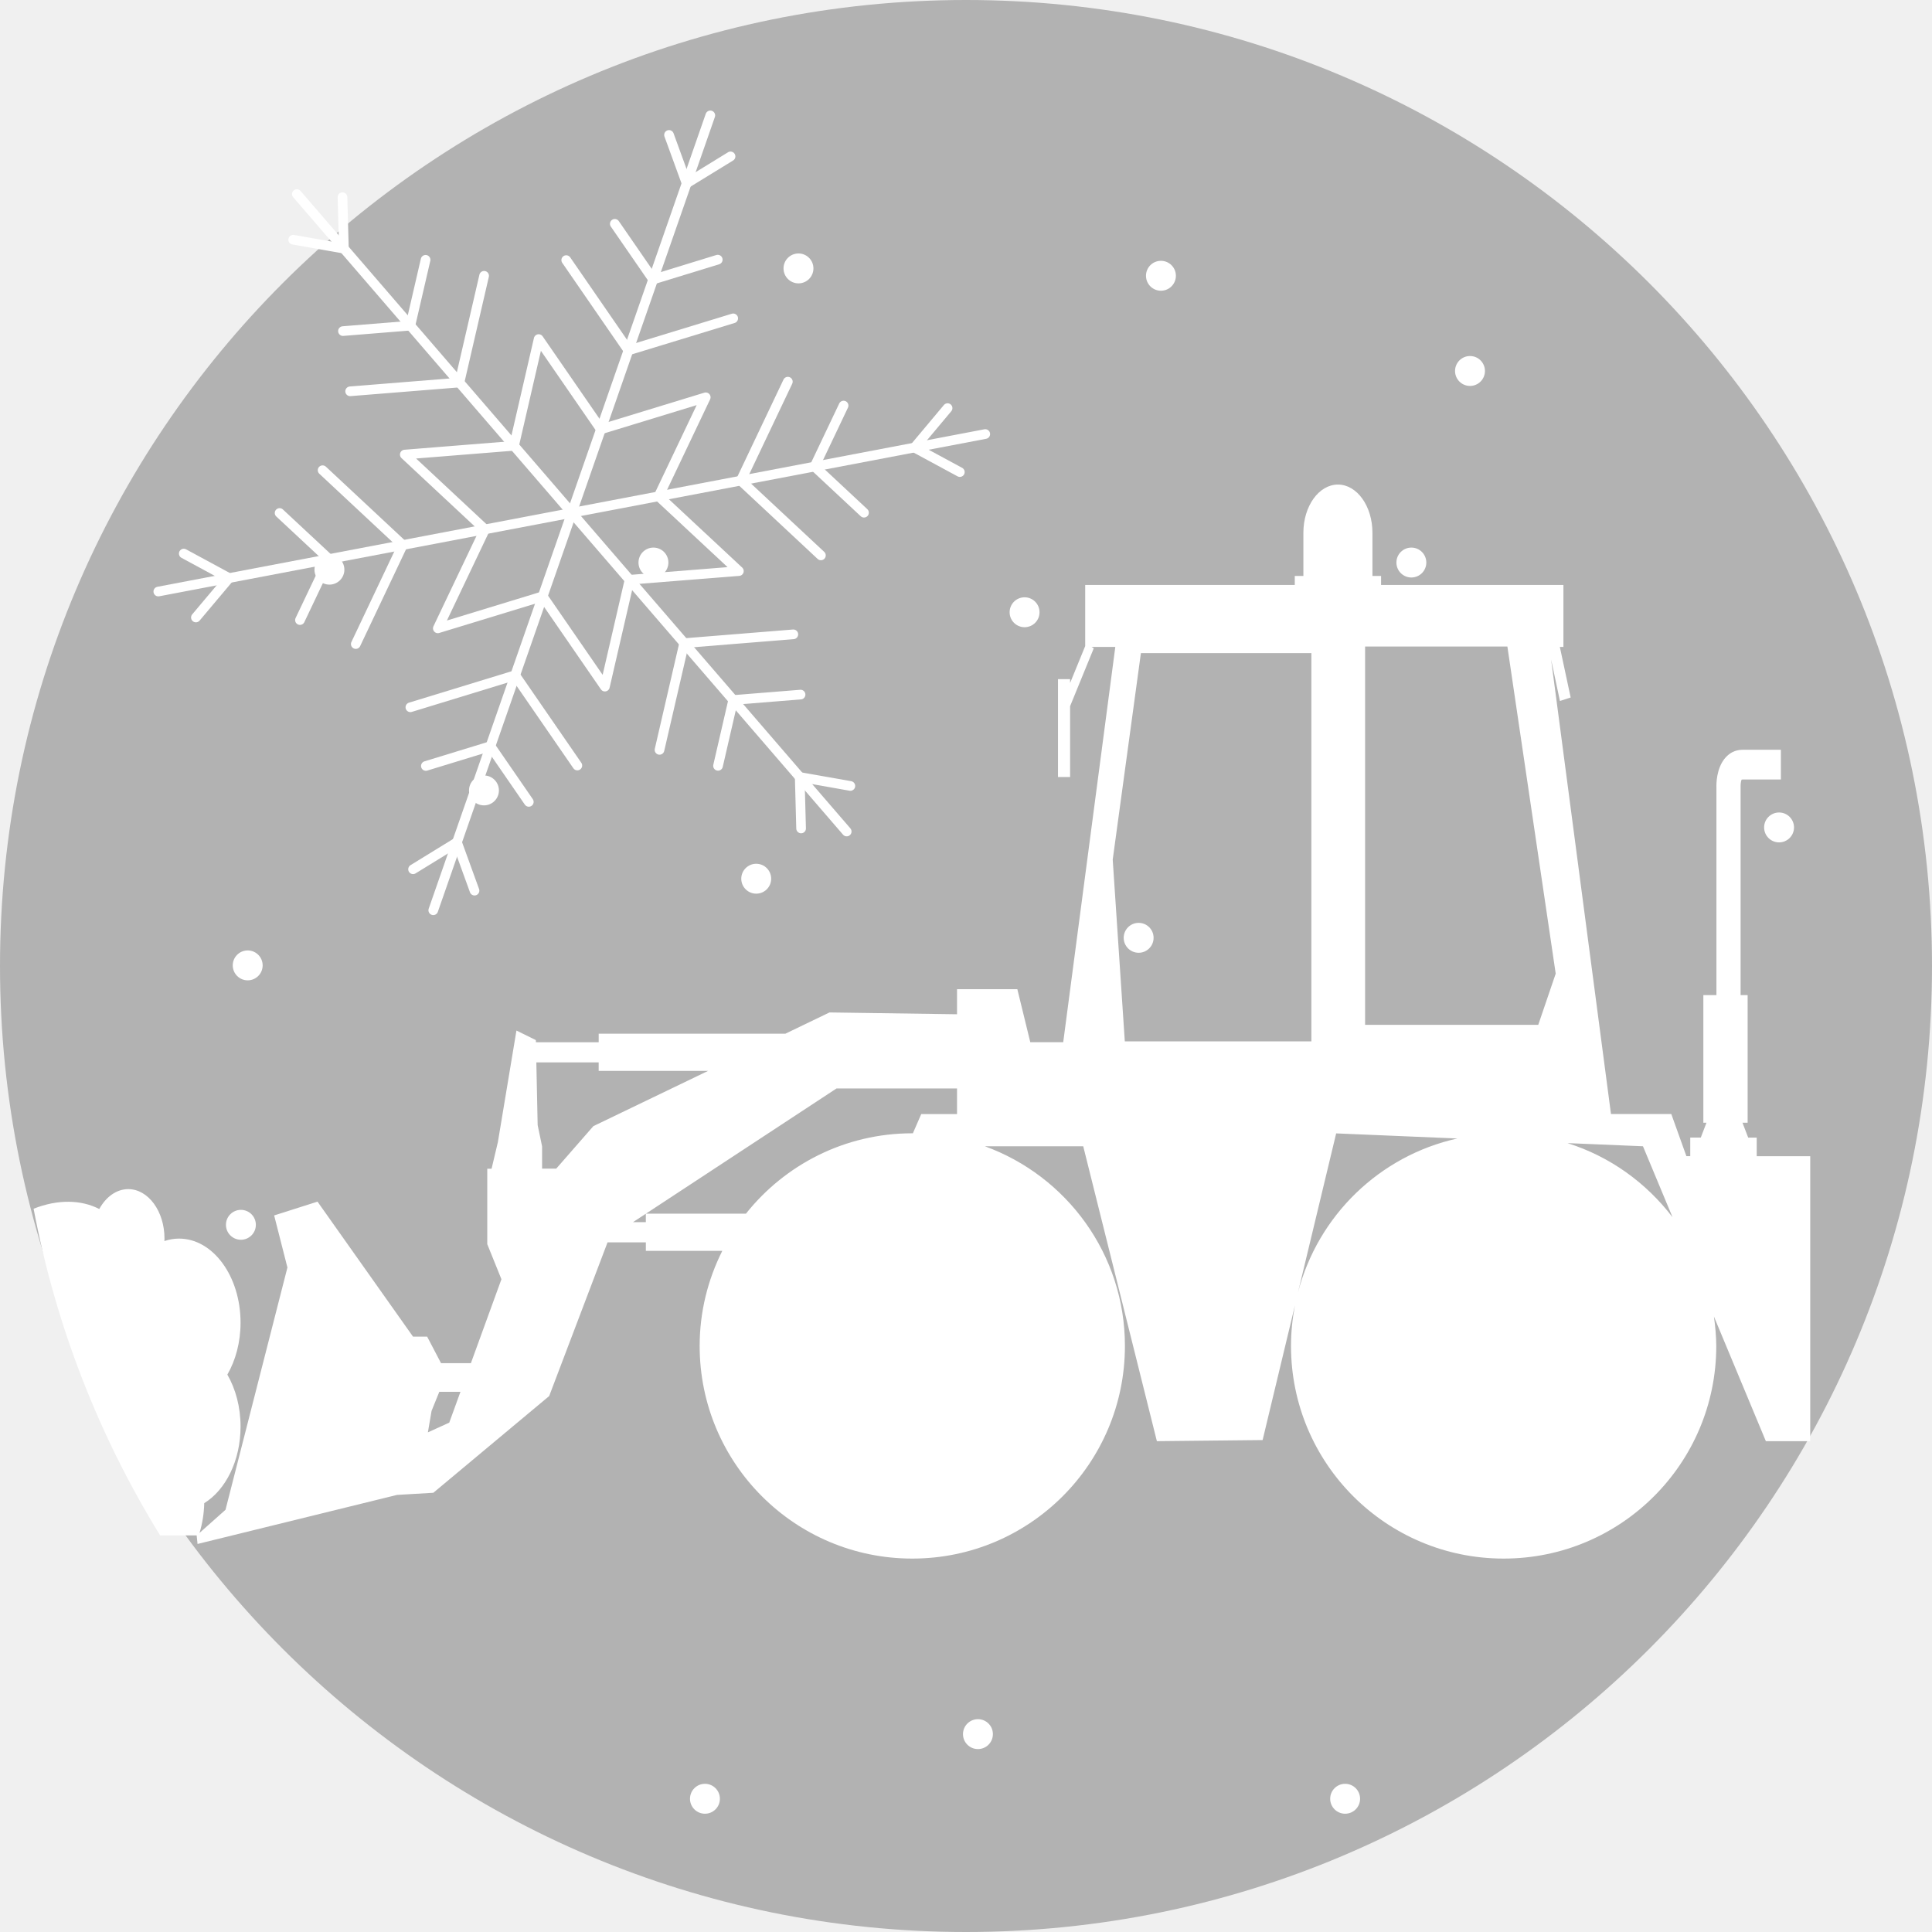
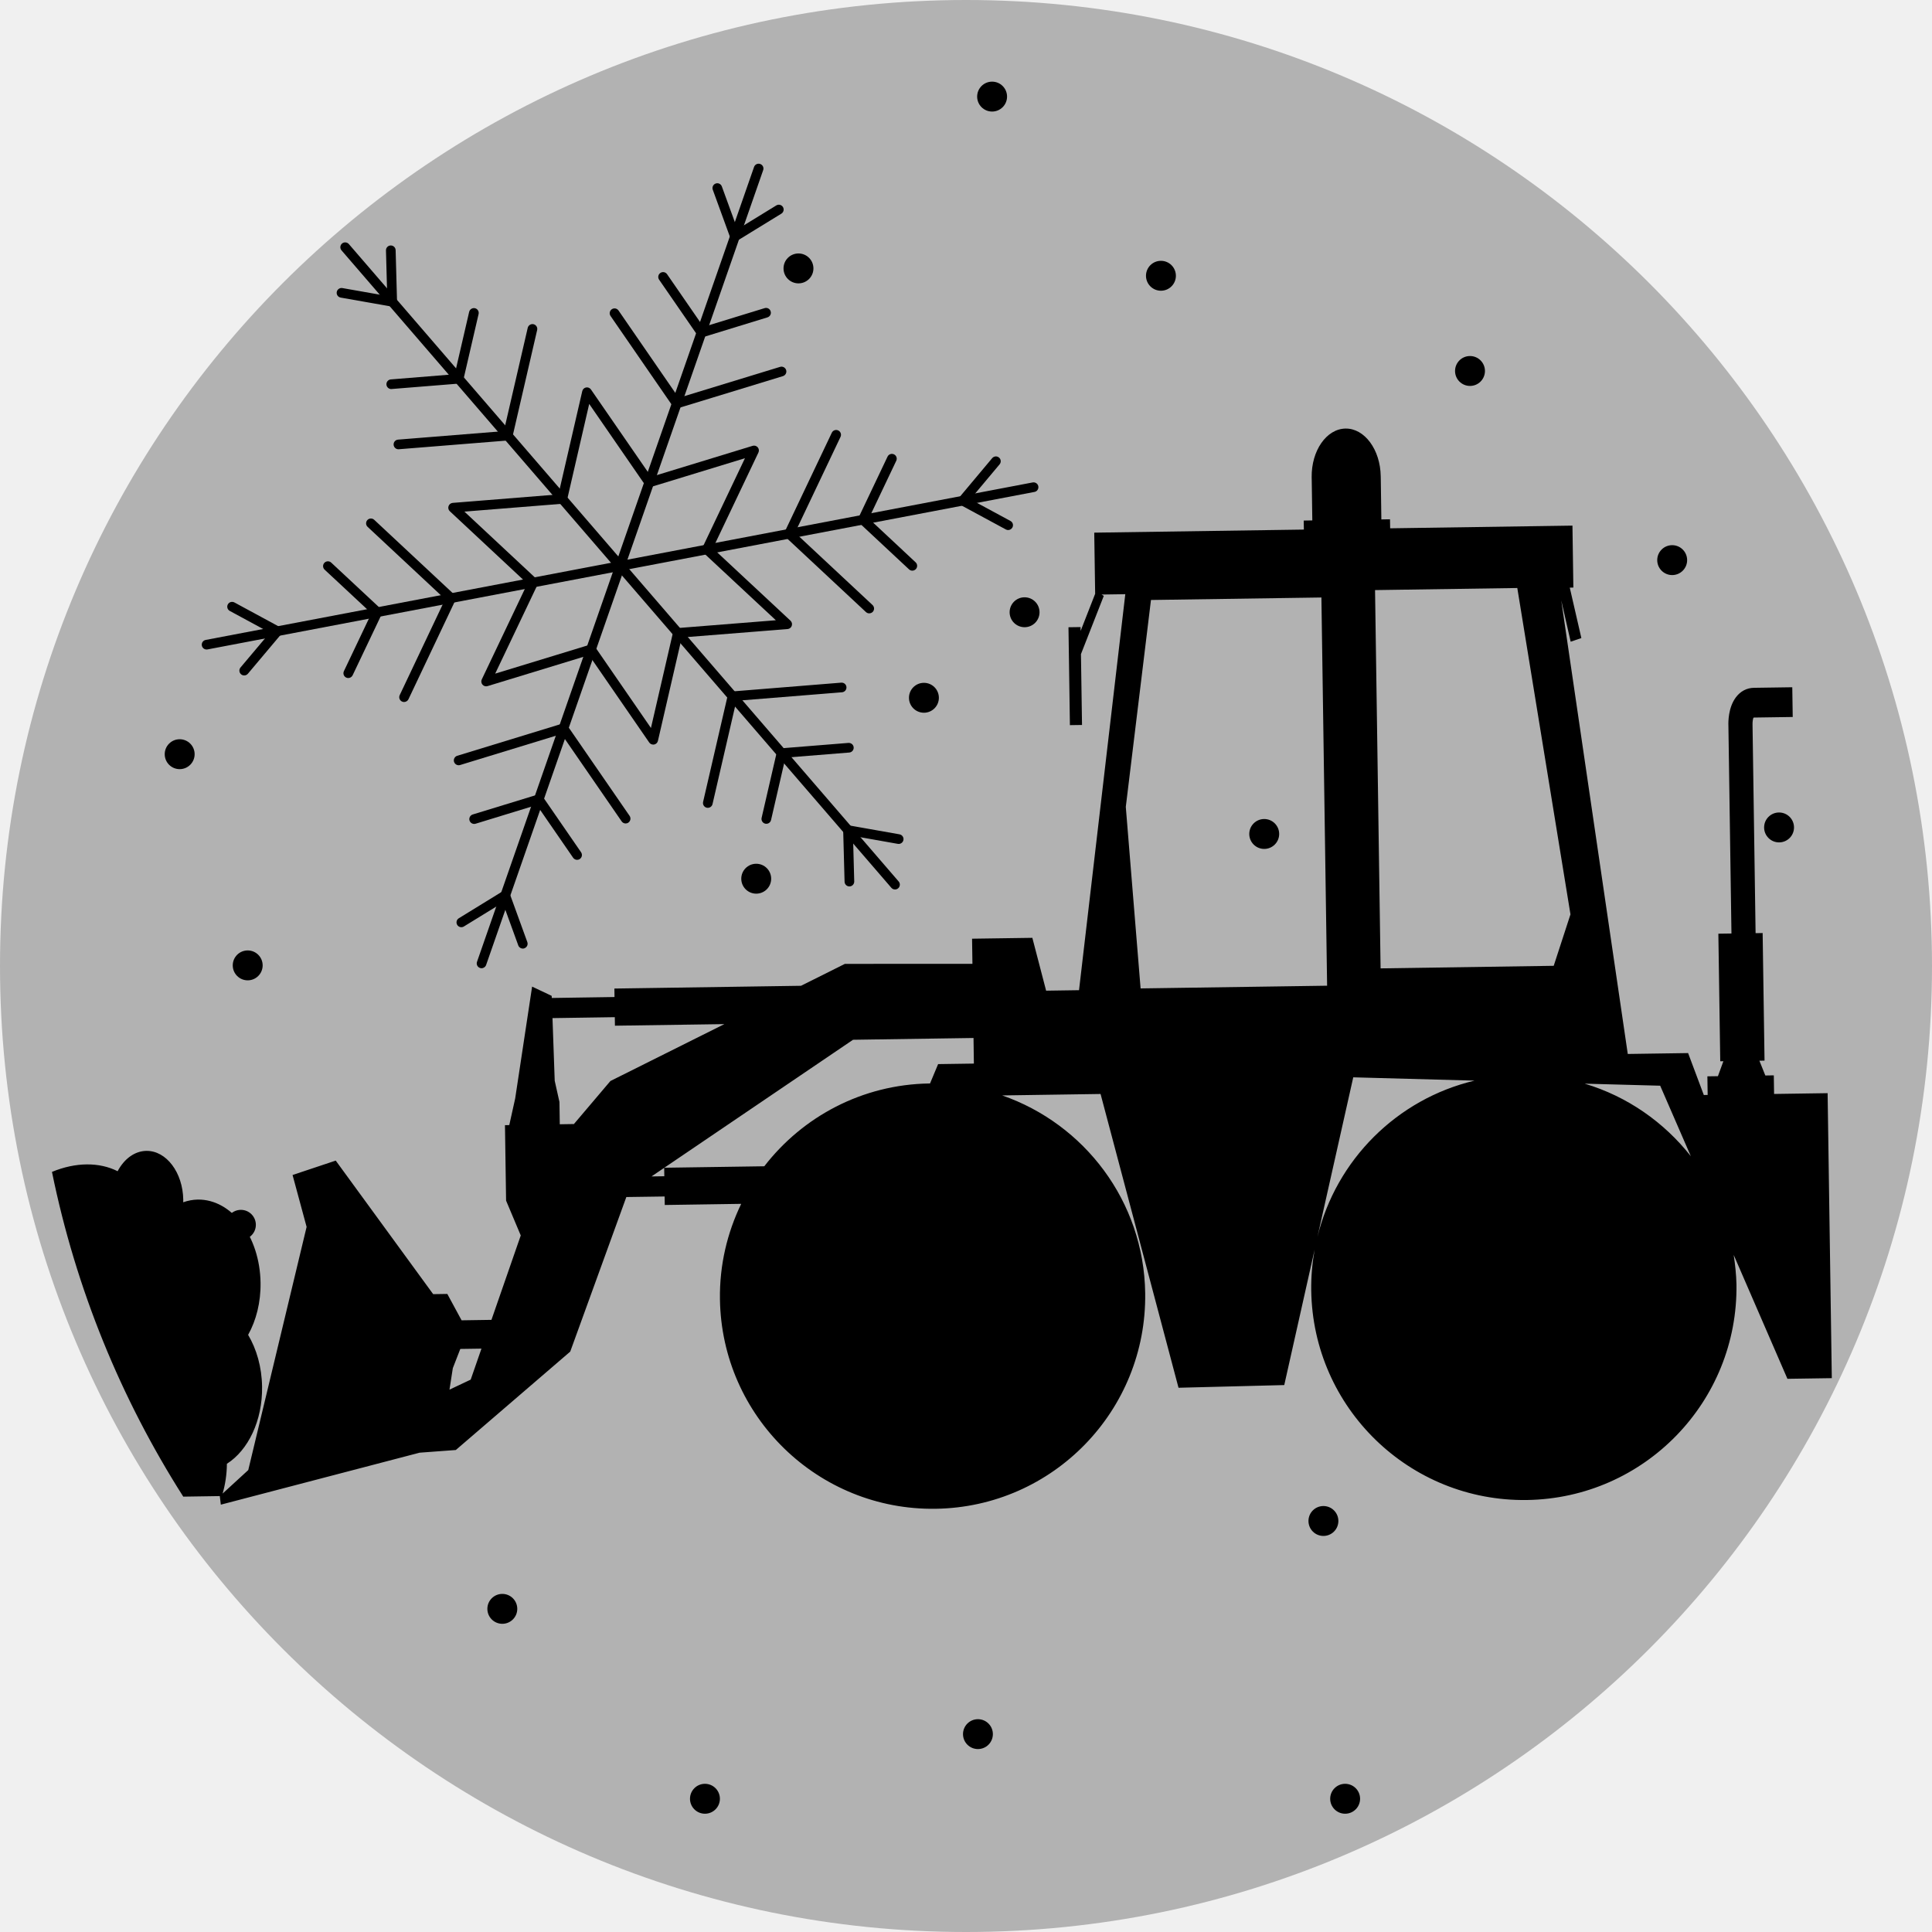
<svg xmlns="http://www.w3.org/2000/svg" version="1.1" id="Ebene_1" x="0px" y="0px" width="100px" height="100px" viewBox="0 0 100 100" enable-background="new 0 0 100 100" xml:space="preserve">
  <circle fill="#B2B2B2" cx="50" cy="50" r="50" />
  <g>
-     <circle fill="#FFFFFF" cx="17.051" cy="29.486" r="0.774" />
-     <circle fill="#FFFFFF" cx="76.087" cy="19.202" r="0.774" />
-     <circle fill="#FFFFFF" cx="53.032" cy="31.69" r="0.774" />
-     <circle fill="#FFFFFF" cx="58.936" cy="48.541" r="0.774" />
-     <circle fill="#FFFFFF" cx="73.052" cy="29.117" r="0.774" />
-     <circle fill="#FFFFFF" cx="25.05" cy="40.912" r="0.774" />
-     <circle fill="#FFFFFF" cx="33.822" cy="29.117" r="0.774" />
-     <circle fill="#FFFFFF" cx="41.329" cy="13.893" r="0.774" />
-     <circle fill="#FFFFFF" cx="60.09" cy="14.274" r="0.774" />
-     <circle fill="#FFFFFF" cx="12.821" cy="49.968" r="0.774" />
-     <circle fill="#FFFFFF" cx="31.923" cy="59.544" r="0.774" />
-     <circle fill="#FFFFFF" cx="92.084" cy="42.828" r="0.774" />
-     <circle fill="#FFFFFF" cx="12.469" cy="63.396" r="0.774" />
-     <circle fill="#FFFFFF" cx="39.142" cy="45.482" r="0.774" />
-     <circle fill="#FFFFFF" cx="50.618" cy="89.758" r="0.774" />
-     <circle fill="#FFFFFF" cx="69.624" cy="93.104" r="0.774" />
-     <circle fill="#FFFFFF" cx="36.488" cy="93.104" r="0.774" />
+     <circle cx="51.351" cy="5" r="0.774" />
+     <circle cx="76.087" cy="19.202" r="0.774" />
+     <circle cx="53.032" cy="31.69" r="0.774" />
+     <circle cx="65.436" cy="43.166" r="0.774" />
+     <circle cx="86.552" cy="28.992" r="0.774" />
+     <circle cx="9.3" cy="39.037" r="0.774" />
+     <circle cx="47.822" cy="36.117" r="0.774" />
+     <circle cx="41.329" cy="13.893" r="0.774" />
+     <circle cx="60.09" cy="14.274" r="0.774" />
+     <circle cx="12.821" cy="49.968" r="0.774" />
+     <circle cx="31.923" cy="59.544" r="0.774" />
+     <circle cx="92.084" cy="42.828" r="0.774" />
+     <circle cx="12.469" cy="63.396" r="0.774" />
+     <circle cx="39.142" cy="45.482" r="0.774" />
+     <circle cx="50.618" cy="89.758" r="0.773" />
+     <circle cx="69.624" cy="93.104" r="0.774" />
+     <circle cx="68.5" cy="78.726" r="0.774" />
+     <circle cx="36.488" cy="93.104" r="0.774" />
+     <circle cx="26" cy="83.274" r="0.774" />
  </g>
  <g>
-     <polygon fill="none" stroke="#FFFFFF" stroke-width="0.5" stroke-linecap="round" stroke-linejoin="round" points="26.606,23.075    27.881,17.55 31.104,22.222 36.529,20.564 34.091,25.688 38.244,29.559 32.586,30.009 31.309,35.539 28.088,30.866 22.662,32.523    25.101,27.4 20.952,23.528  " />
+     <path d="M33.809,38.539c-0.081,0-0.159-0.04-0.206-0.108l-3.117-4.522l-5.25,1.604c-0.095,0.03-0.198,0-0.263-0.076   c-0.064-0.075-0.079-0.181-0.036-0.271l2.36-4.958l-4.015-3.747c-0.073-0.067-0.098-0.171-0.065-0.265   c0.032-0.093,0.117-0.159,0.216-0.167l5.471-0.438l1.234-5.347c0.022-0.097,0.1-0.171,0.197-0.189   c0.097-0.018,0.196,0.022,0.252,0.104l3.12,4.522l5.25-1.605c0.097-0.029,0.198,0.001,0.263,0.076   c0.064,0.075,0.079,0.181,0.036,0.271l-2.359,4.958l4.019,3.746c0.073,0.068,0.098,0.172,0.065,0.266   c-0.032,0.093-0.117,0.159-0.216,0.167l-5.476,0.436l-1.235,5.352c-0.022,0.097-0.1,0.171-0.197,0.189   C33.84,38.538,33.825,38.539,33.809,38.539z M30.588,33.366c0.081,0,0.158,0.039,0.206,0.108l2.899,4.206l1.149-4.978   c0.024-0.106,0.115-0.185,0.224-0.193l5.092-0.405l-3.738-3.484c-0.08-0.075-0.102-0.192-0.055-0.291l2.194-4.612l-4.882,1.493   c-0.105,0.032-0.217-0.007-0.279-0.097l-2.901-4.206l-1.147,4.973c-0.024,0.106-0.115,0.185-0.224,0.193l-5.089,0.408l3.734,3.485   c0.08,0.074,0.102,0.192,0.055,0.29l-2.195,4.611l4.883-1.491C30.539,33.37,30.563,33.366,30.588,33.366z" />
    <g>
-       <polyline fill="none" stroke="#FFFFFF" stroke-width="0.5" stroke-linecap="round" stroke-linejoin="round" points="    18.123,20.254 23.781,19.799 25.058,14.275   " />
-       <line fill="none" stroke="#FFFFFF" stroke-width="0.5" stroke-linecap="round" stroke-linejoin="round" x1="15.366" y1="10.046" x2="29.597" y2="26.544" />
-       <polyline fill="none" stroke="#FFFFFF" stroke-width="0.5" stroke-linecap="round" stroke-linejoin="round" points="    17.752,17.137 21.239,16.856 22.028,13.448   " />
-       <polyline fill="none" stroke="#FFFFFF" stroke-width="0.5" stroke-linecap="round" stroke-linejoin="round" points="    15.176,12.407 17.8,12.869 17.727,10.206   " />
+       <path d="M20.623,23.254c-0.129,0-0.238-0.099-0.249-0.23c-0.011-0.138,0.091-0.258,0.229-0.269l5.476-0.44l1.236-5.346    c0.031-0.135,0.169-0.218,0.3-0.188c0.135,0.031,0.219,0.166,0.188,0.3l-1.277,5.524c-0.024,0.106-0.115,0.184-0.224,0.193    l-5.658,0.455C20.636,23.253,20.629,23.254,20.623,23.254z" />
+       <path d="M32.097,29.544c-0.07,0-0.14-0.029-0.189-0.087L17.677,12.959c-0.09-0.104-0.079-0.262,0.026-0.353    c0.104-0.089,0.262-0.078,0.353,0.026l14.231,16.498c0.09,0.104,0.079,0.262-0.026,0.353    C32.213,29.524,32.155,29.544,32.097,29.544z" />
+       <path d="M20.251,20.137c-0.129,0-0.238-0.099-0.249-0.23c-0.011-0.138,0.091-0.258,0.229-0.269l3.305-0.267l0.748-3.23    c0.032-0.134,0.169-0.217,0.3-0.188c0.135,0.031,0.219,0.166,0.188,0.3l-0.789,3.408c-0.024,0.106-0.115,0.184-0.224,0.193    l-3.487,0.281C20.265,20.137,20.258,20.137,20.251,20.137z" />
+       <path d="M20.3,15.869c-0.015,0-0.029-0.001-0.043-0.004l-2.624-0.462c-0.136-0.024-0.227-0.153-0.203-0.29    c0.024-0.136,0.157-0.227,0.29-0.203l2.322,0.409l-0.064-2.357c-0.004-0.138,0.105-0.253,0.243-0.257c0.002,0,0.005,0,0.007,0    c0.135,0,0.246,0.107,0.25,0.243l0.073,2.663c0.002,0.075-0.03,0.147-0.087,0.196C20.417,15.848,20.359,15.869,20.3,15.869z" />
    </g>
    <g>
-       <polyline fill="none" stroke="#FFFFFF" stroke-width="0.5" stroke-linecap="round" stroke-linejoin="round" points="    18.415,33.336 20.845,28.209 16.698,24.338   " />
-       <line fill="none" stroke="#FFFFFF" stroke-width="0.5" stroke-linecap="round" stroke-linejoin="round" x1="8.194" y1="30.618" x2="29.597" y2="26.544" />
-       <polyline fill="none" stroke="#FFFFFF" stroke-width="0.5" stroke-linecap="round" stroke-linejoin="round" points="    15.526,32.095 17.029,28.936 14.472,26.552   " />
-       <polyline fill="none" stroke="#FFFFFF" stroke-width="0.5" stroke-linecap="round" stroke-linejoin="round" points="10.14,31.961     11.856,29.922 9.512,28.653   " />
+       <path d="M20.915,36.336c-0.036,0-0.072-0.008-0.107-0.024c-0.125-0.059-0.178-0.208-0.119-0.333l2.352-4.962l-4.013-3.747    c-0.101-0.094-0.106-0.252-0.012-0.353s0.253-0.105,0.353-0.012l4.147,3.871c0.08,0.074,0.102,0.191,0.056,0.29l-2.43,5.127    C21.098,36.283,21.008,36.336,20.915,36.336z" />
+       <path d="M10.693,33.618c-0.118,0-0.222-0.083-0.245-0.203c-0.026-0.136,0.063-0.267,0.199-0.292l21.403-4.074    c0.138-0.026,0.267,0.063,0.292,0.199s-0.063,0.267-0.199,0.292l-21.403,4.074C10.725,33.617,10.709,33.618,10.693,33.618z" />
+       <path d="M18.026,35.095c-0.036,0-0.073-0.008-0.107-0.024c-0.125-0.059-0.178-0.208-0.118-0.333l1.424-2.994l-2.423-2.259    c-0.101-0.094-0.106-0.252-0.012-0.353c0.094-0.1,0.252-0.106,0.353-0.012l2.557,2.384c0.08,0.074,0.102,0.191,0.055,0.29    l-1.503,3.159C18.209,35.042,18.119,35.095,18.026,35.095z" />
+       <path d="M12.64,34.961c-0.057,0-0.114-0.019-0.161-0.059c-0.105-0.089-0.119-0.247-0.03-0.353l1.519-1.804l-2.074-1.123    c-0.121-0.065-0.167-0.217-0.101-0.339c0.065-0.122,0.218-0.165,0.339-0.101l2.344,1.269c0.066,0.036,0.112,0.099,0.126,0.173    c0.014,0.074-0.006,0.15-0.054,0.208l-1.716,2.039C12.782,34.931,12.711,34.961,12.64,34.961z" />
    </g>
    <g>
-       <polyline fill="none" stroke="#FFFFFF" stroke-width="0.5" stroke-linecap="round" stroke-linejoin="round" points="    29.883,39.623 26.662,34.95 21.241,36.609   " />
-       <line fill="none" stroke="#FFFFFF" stroke-width="0.5" stroke-linecap="round" stroke-linejoin="round" x1="22.426" y1="47.115" x2="29.597" y2="26.544" />
-       <polyline fill="none" stroke="#FFFFFF" stroke-width="0.5" stroke-linecap="round" stroke-linejoin="round" points="    27.371,41.505 25.385,38.623 22.043,39.646   " />
-       <polyline fill="none" stroke="#FFFFFF" stroke-width="0.5" stroke-linecap="round" stroke-linejoin="round" points="    24.561,46.099 23.652,43.596 21.38,44.993   " />
+       <path d="M32.383,42.623c-0.079,0-0.157-0.038-0.206-0.108l-3.117-4.522l-5.246,1.605c-0.132,0.04-0.271-0.035-0.313-0.166    c-0.04-0.132,0.034-0.272,0.166-0.313l5.421-1.659c0.106-0.032,0.217,0.008,0.279,0.097l3.221,4.673    c0.078,0.114,0.049,0.27-0.064,0.348C32.481,42.609,32.432,42.623,32.383,42.623z" />
+       <path d="M24.926,50.115c-0.027,0-0.055-0.004-0.083-0.014c-0.13-0.045-0.199-0.188-0.153-0.318l7.171-20.571    c0.045-0.13,0.188-0.2,0.318-0.153c0.13,0.045,0.199,0.188,0.153,0.318l-7.171,20.571C25.126,50.05,25.029,50.115,24.926,50.115z" />
+       <path d="M29.871,44.505c-0.079,0-0.157-0.038-0.206-0.108l-1.882-2.731l-3.167,0.97c-0.133,0.039-0.272-0.035-0.313-0.166    c-0.04-0.132,0.034-0.272,0.166-0.313l3.342-1.023c0.104-0.032,0.217,0.007,0.279,0.097l1.986,2.882    c0.078,0.114,0.049,0.27-0.064,0.348C29.97,44.491,29.92,44.505,29.871,44.505z" />
+       <path d="M27.061,49.099c-0.102,0-0.198-0.063-0.235-0.165l-0.805-2.215l-2.011,1.236c-0.116,0.072-0.271,0.036-0.344-0.082    c-0.072-0.118-0.036-0.271,0.082-0.344l2.272-1.397c0.063-0.039,0.143-0.049,0.213-0.023c0.071,0.024,0.127,0.08,0.152,0.15    l0.909,2.503c0.047,0.13-0.02,0.273-0.149,0.32C27.118,49.094,27.089,49.099,27.061,49.099z" />
    </g>
    <g>
-       <polyline fill="none" stroke="#FFFFFF" stroke-width="0.5" stroke-linecap="round" stroke-linejoin="round" points="    41.063,32.833 35.413,33.289 34.136,38.813   " />
-       <line fill="none" stroke="#FFFFFF" stroke-width="0.5" stroke-linecap="round" stroke-linejoin="round" x1="43.825" y1="43.039" x2="29.597" y2="26.544" />
-       <polyline fill="none" stroke="#FFFFFF" stroke-width="0.5" stroke-linecap="round" stroke-linejoin="round" points="    41.437,35.952 37.951,36.232 37.165,39.639   " />
-       <polyline fill="none" stroke="#FFFFFF" stroke-width="0.5" stroke-linecap="round" stroke-linejoin="round" points="    44.015,40.681 41.393,40.217 41.465,42.881   " />
+       <path d="M36.636,41.813c-0.019,0-0.037-0.002-0.056-0.006c-0.135-0.031-0.219-0.166-0.188-0.3l1.277-5.524    c0.024-0.106,0.115-0.184,0.224-0.193l5.65-0.456c0.142-0.009,0.258,0.091,0.269,0.229c0.011,0.138-0.091,0.258-0.229,0.269    l-5.468,0.441l-1.235,5.346C36.853,41.735,36.75,41.813,36.636,41.813z" />
+       <path d="M46.325,46.039c-0.07,0-0.14-0.029-0.189-0.087L31.908,29.457c-0.09-0.104-0.079-0.262,0.026-0.353    c0.104-0.089,0.262-0.078,0.353,0.026l14.228,16.495c0.09,0.104,0.079,0.262-0.026,0.353    C46.441,46.019,46.383,46.039,46.325,46.039z" />
+       <path d="M39.665,42.639c-0.019,0-0.037-0.002-0.056-0.006c-0.135-0.031-0.218-0.166-0.188-0.3l0.786-3.407    c0.024-0.106,0.115-0.184,0.224-0.193l3.486-0.28c0.136-0.006,0.258,0.091,0.269,0.229c0.011,0.138-0.091,0.258-0.229,0.269    l-3.303,0.265l-0.745,3.229C39.882,42.561,39.779,42.639,39.665,42.639z" />
+       <path d="M43.965,45.881c-0.135,0-0.246-0.107-0.25-0.243l-0.072-2.664c-0.002-0.075,0.03-0.147,0.087-0.196    c0.057-0.049,0.134-0.068,0.207-0.057l2.622,0.464c0.136,0.024,0.227,0.154,0.203,0.29c-0.024,0.137-0.155,0.227-0.29,0.203    l-2.32-0.411l0.063,2.357c0.003,0.138-0.105,0.253-0.243,0.257C43.969,45.881,43.967,45.881,43.965,45.881z" />
    </g>
    <g>
-       <polyline fill="none" stroke="#FFFFFF" stroke-width="0.5" stroke-linecap="round" stroke-linejoin="round" points="    40.779,19.755 38.345,24.878 42.491,28.747   " />
-       <line fill="none" stroke="#FFFFFF" stroke-width="0.5" stroke-linecap="round" stroke-linejoin="round" x1="50.997" y1="22.466" x2="29.597" y2="26.544" />
-       <polyline fill="none" stroke="#FFFFFF" stroke-width="0.5" stroke-linecap="round" stroke-linejoin="round" points="    43.664,20.992 42.163,24.149 44.721,26.537   " />
-       <polyline fill="none" stroke="#FFFFFF" stroke-width="0.5" stroke-linecap="round" stroke-linejoin="round" points="    49.047,21.124 47.335,23.167 49.681,24.435   " />
+       <path d="M44.991,31.747c-0.061,0-0.123-0.022-0.17-0.067l-4.146-3.869c-0.08-0.074-0.102-0.191-0.055-0.29l2.434-5.123    c0.059-0.125,0.209-0.178,0.333-0.118c0.125,0.059,0.178,0.208,0.118,0.333l-2.355,4.958l4.012,3.745    c0.101,0.094,0.106,0.252,0.012,0.353C45.125,31.72,45.058,31.747,44.991,31.747z" />
+       <path d="M32.097,29.544c-0.118,0-0.222-0.083-0.245-0.203c-0.026-0.136,0.063-0.267,0.199-0.292l21.4-4.078    c0.136-0.024,0.267,0.063,0.292,0.199c0.026,0.136-0.063,0.267-0.198,0.292l-21.4,4.078    C32.128,29.542,32.112,29.544,32.097,29.544z" />
+       <path d="M47.221,29.537c-0.061,0-0.123-0.022-0.17-0.067l-2.558-2.388c-0.08-0.074-0.102-0.191-0.055-0.29l1.501-3.157    c0.059-0.125,0.209-0.177,0.333-0.118c0.125,0.059,0.178,0.208,0.118,0.333l-1.422,2.991l2.424,2.264    c0.101,0.094,0.106,0.252,0.012,0.353C47.354,29.51,47.288,29.537,47.221,29.537z" />
+       <path d="M52.182,27.435c-0.041,0-0.082-0.01-0.119-0.03l-2.346-1.268c-0.066-0.036-0.113-0.099-0.127-0.173    s0.006-0.15,0.054-0.208l1.712-2.043c0.09-0.105,0.246-0.119,0.352-0.031c0.106,0.088,0.12,0.246,0.031,0.352l-1.515,1.808    l2.077,1.123c0.122,0.065,0.167,0.217,0.101,0.338C52.355,27.388,52.27,27.435,52.182,27.435z" />
    </g>
    <g>
-       <polyline fill="none" stroke="#FFFFFF" stroke-width="0.5" stroke-linecap="round" stroke-linejoin="round" points="    29.308,13.463 32.529,18.135 37.951,16.478   " />
-       <line fill="none" stroke="#FFFFFF" stroke-width="0.5" stroke-linecap="round" stroke-linejoin="round" x1="36.766" y1="5.973" x2="29.597" y2="26.544" />
-       <polyline fill="none" stroke="#FFFFFF" stroke-width="0.5" stroke-linecap="round" stroke-linejoin="round" points="    31.822,11.585 33.809,14.465 37.151,13.439   " />
-       <polyline fill="none" stroke="#FFFFFF" stroke-width="0.5" stroke-linecap="round" stroke-linejoin="round" points="34.628,6.984     35.541,9.49 37.813,8.095   " />
+       <path d="M35.029,21.135c-0.081,0-0.158-0.039-0.206-0.108l-3.221-4.672c-0.078-0.114-0.049-0.27,0.064-0.348    c0.113-0.078,0.269-0.05,0.348,0.064l3.117,4.522l5.247-1.604c0.134-0.04,0.271,0.035,0.313,0.166    c0.04,0.132-0.034,0.272-0.166,0.313l-5.422,1.657C35.078,21.132,35.053,21.135,35.029,21.135z" />
+       <path d="M32.097,29.544c-0.027,0-0.055-0.004-0.082-0.014c-0.131-0.045-0.2-0.188-0.154-0.318L39.03,8.641    c0.045-0.13,0.19-0.2,0.318-0.153c0.131,0.045,0.2,0.188,0.154,0.318l-7.169,20.571C32.297,29.479,32.201,29.544,32.097,29.544z" />
+       <path d="M36.309,17.465c-0.081,0-0.158-0.039-0.206-0.108l-1.987-2.88c-0.079-0.114-0.05-0.27,0.063-0.348    c0.113-0.079,0.269-0.051,0.348,0.063l1.883,2.729l3.167-0.972c0.133-0.042,0.272,0.033,0.312,0.166    c0.041,0.132-0.033,0.271-0.166,0.312l-3.342,1.026C36.358,17.461,36.333,17.465,36.309,17.465z" />
+       <path d="M38.041,12.49c-0.028,0-0.056-0.004-0.083-0.014c-0.071-0.024-0.126-0.08-0.152-0.15l-0.913-2.506    c-0.047-0.129,0.02-0.273,0.149-0.32c0.131-0.047,0.273,0.02,0.32,0.149l0.808,2.218l2.011-1.234    c0.119-0.072,0.272-0.035,0.344,0.082c0.072,0.118,0.036,0.271-0.082,0.344l-2.272,1.395C38.132,12.477,38.086,12.49,38.041,12.49    z" />
    </g>
  </g>
-   <path fill="#FFFFFF" d="M88.713,68.144l2.688,6.451h2.296V59.844h-2.77v-0.962h-0.441l-0.295-0.769h0.266v-6.605h-0.364V40.732  v-0.034c-0.005-0.128,0.028-0.308,0.054-0.344c0,0,0.013-0.007,0.049-0.007h1.982v-1.539h-1.982c-0.378,0-0.706,0.166-0.948,0.481  c-0.402,0.525-0.412,1.261-0.406,1.46v10.758h-0.677v6.605h0.162l-0.295,0.769h-0.545v0.962h-0.199l-0.782-2.181h-3.122  l-3.099-23.526l0.457,2.146l0.555-0.18l-0.56-2.618h0.185v-3.207h-9.438v-0.467h-0.447v-2.034v-0.202c0-1.377-0.8-2.493-1.786-2.493  c-0.986,0-1.788,1.116-1.788,2.493v0.202v2.034h-0.446v0.467H56.169v3.165l-0.781,1.911v-0.201h-0.627v5.067h0.627v-3.667  l1.225-2.996l-0.114-0.071h1.229l-2.696,20.46h-1.704l-0.671-2.746h-3.121v1.299l-6.602-0.094l-2.285,1.101h-9.661v0.441H27.74  l-0.003-0.11l-1.006-0.495l-0.961,5.776l-0.326,1.375h-0.223v3.906l0.733,1.815l-1.581,4.345h-1.545l-0.719-1.375h-0.732  l-4.943-6.986L14.19,62.91l0.687,2.696l-3.205,12.541l-1.345,1.196c0.145-0.477,0.232-0.994,0.244-1.539  c1.108-0.682,1.88-2.199,1.88-3.966c0-1.015-0.257-1.948-0.683-2.689c0.427-0.74,0.683-1.673,0.683-2.688  c0-2.404-1.427-4.352-3.187-4.352c-0.261,0-0.513,0.047-0.755,0.128c0.002-0.043,0.005-0.085,0.005-0.128  c0-1.414-0.84-2.56-1.875-2.56c-0.615,0-1.159,0.407-1.501,1.03c-0.932-0.485-2.151-0.511-3.399-0.015  c1.151,6.098,3.405,11.805,6.548,16.907h1.897l-0.005,0.004l0.046,0.44l10.327-2.539l1.877-0.11l5.996-5.006l3.022-7.957h1.982v0.44  h3.957c-0.744,1.483-1.172,3.151-1.172,4.923c0,6.078,4.927,11.006,11.006,11.006c6.079,0,11.006-4.928,11.006-11.006  c0-4.758-3.024-8.798-7.249-10.335h5.091l3.812,15.264l5.473-0.058l1.676-6.982c-0.133,0.684-0.207,1.389-0.207,2.111  c0,6.078,4.926,11.006,11.006,11.006c6.079,0,11.006-4.928,11.006-11.006C88.83,69.148,88.782,68.643,88.713,68.144z M23.253,73.636  l-1.105,0.502l0.189-1.108l0.401-0.99h1.095L23.253,73.636z M30.712,58.289l-1.922,2.2h-0.732v-1.155l-0.229-1.1l-0.068-3.245h3.226  v0.44h5.664L30.712,58.289z M33.428,63.258h-0.663l0.663-0.435V63.258z M49.535,57.663h-1.851l-0.434,0.998  c-0.011,0-0.021-0.002-0.032-0.002c-3.488,0-6.591,1.627-8.607,4.159h-5.176l9.864-6.48h6.237V57.663z M58.22,53.901l-0.626-9.407  l1.459-10.689h8.824v20.096H58.22z M67.183,66.9l1.977-8.236l6.273,0.264C71.402,59.821,68.214,62.923,67.183,66.9z M79.62,53.045  h-8.963V33.464h7.365l2.501,16.931L79.62,53.045z M81.132,59.167l3.908,0.164l1.53,3.672C85.209,61.218,83.323,59.856,81.132,59.167  z" />
+   <path d="M89.736,64.955l2.781,6.412l2.297-0.034l-0.217-14.751l-2.771,0.041l-0.014-0.963l-0.439,0.007l-0.307-0.765l0.266-0.004  l-0.098-6.604L90.869,48.3l-0.158-10.774v-0.034c-0.006-0.128,0.025-0.308,0.049-0.345c0,0,0.014-0.007,0.049-0.007l1.982-0.029  l-0.023-1.539l-1.98,0.029c-0.377,0.005-0.703,0.176-0.941,0.495c-0.395,0.531-0.393,1.267-0.385,1.466l0.158,10.756l-0.678,0.01  l0.098,6.604l0.162-0.003l-0.283,0.774l-0.545,0.008l0.014,0.963l-0.199,0.003l-0.813-2.17l-3.123,0.046l-3.443-23.478l0.488,2.139  l0.553-0.188l-0.6-2.61l0.186-0.003l-0.047-3.207l-9.436,0.139l-0.008-0.467l-0.447,0.007l-0.029-2.034l-0.004-0.202  c-0.02-1.377-0.836-2.481-1.822-2.467c-0.984,0.015-1.771,1.142-1.752,2.519l0.004,0.202l0.029,2.034l-0.445,0.007l0.008,0.467  l-10.85,0.159l0.047,3.165l-0.752,1.923l-0.002-0.201l-0.627,0.009l0.074,5.067l0.627-0.009l-0.055-3.667l1.182-3.014l-0.117-0.07  l1.23-0.018L55.85,51.252l-1.703,0.025l-0.713-2.735l-3.12,0.045l0.019,1.3L43.73,49.89l-2.269,1.134l-9.66,0.143l0.006,0.439  l-3.247,0.049l-0.005-0.109l-1.013-0.48l-0.876,5.789l-0.306,1.38l-0.223,0.003l0.058,3.906l0.759,1.803l-1.517,4.369l-1.545,0.023  l-0.739-1.365l-0.732,0.011l-5.044-6.913l-2.234,0.746l0.727,2.686l-3.02,12.586l-1.327,1.217c0.138-0.479,0.217-0.997,0.221-1.542  c1.099-0.699,1.848-2.228,1.821-3.993c-0.015-1.016-0.285-1.943-0.722-2.68c0.416-0.746,0.658-1.682,0.643-2.697  c-0.035-2.404-1.49-4.33-3.25-4.305c-0.262,0.004-0.513,0.055-0.754,0.139c0.002-0.043,0.005-0.084,0.004-0.127  c-0.021-1.414-0.878-2.549-1.912-2.533c-0.615,0.01-1.153,0.424-1.486,1.053c-0.938-0.473-2.158-0.479-3.398,0.035  c1.24,6.08,3.578,11.754,6.796,16.809l1.896-0.029l-0.005,0.005l0.053,0.439l10.288-2.69l1.875-0.139l5.922-5.093l2.904-8.001  l1.982-0.028l0.007,0.44l3.956-0.059c-0.722,1.494-1.126,3.168-1.1,4.939c0.09,6.077,5.089,10.933,11.167,10.844  c6.079-0.09,10.932-5.09,10.844-11.168c-0.07-4.756-3.154-8.752-7.402-10.227l5.092-0.075L61,71.83l5.473-0.139l1.572-7.008  c-0.123,0.686-0.186,1.393-0.176,2.115c0.09,6.076,5.088,10.932,11.166,10.842c6.078-0.089,10.934-5.089,10.844-11.166  C89.867,65.957,89.811,65.451,89.736,64.955z M24.363,71.409l-1.098,0.519l0.173-1.112l0.387-0.995l1.095-0.016L24.363,71.409z   M31.595,55.953l-1.889,2.227l-0.732,0.012l-0.017-1.154l-0.245-1.097l-0.115-3.244l3.225-0.048l0.007,0.441l5.663-0.082  L31.595,55.953z M34.385,60.882l-0.663,0.01l0.656-0.445L34.385,60.882z M50.408,55.051l-1.851,0.027l-0.42,1.004  c-0.011,0-0.021-0.002-0.032-0.002c-3.487,0.052-6.566,1.725-8.545,4.286l-5.175,0.076l9.768-6.624l6.236-0.092L50.408,55.051  L50.408,55.051z M59.037,51.16l-0.766-9.396l1.303-10.709l8.822-0.129l0.295,20.094L59.037,51.16z M68.189,64.027l1.855-8.265  l6.277,0.171C72.305,56.887,69.16,60.035,68.189,64.027z M80.42,49.99l-8.961,0.133l-0.287-19.58l7.363-0.108l2.752,16.893  L80.42,49.99z M82.023,56.09l3.908,0.106l1.586,3.649C86.129,58.082,84.223,56.746,82.023,56.09z" />
</svg>
